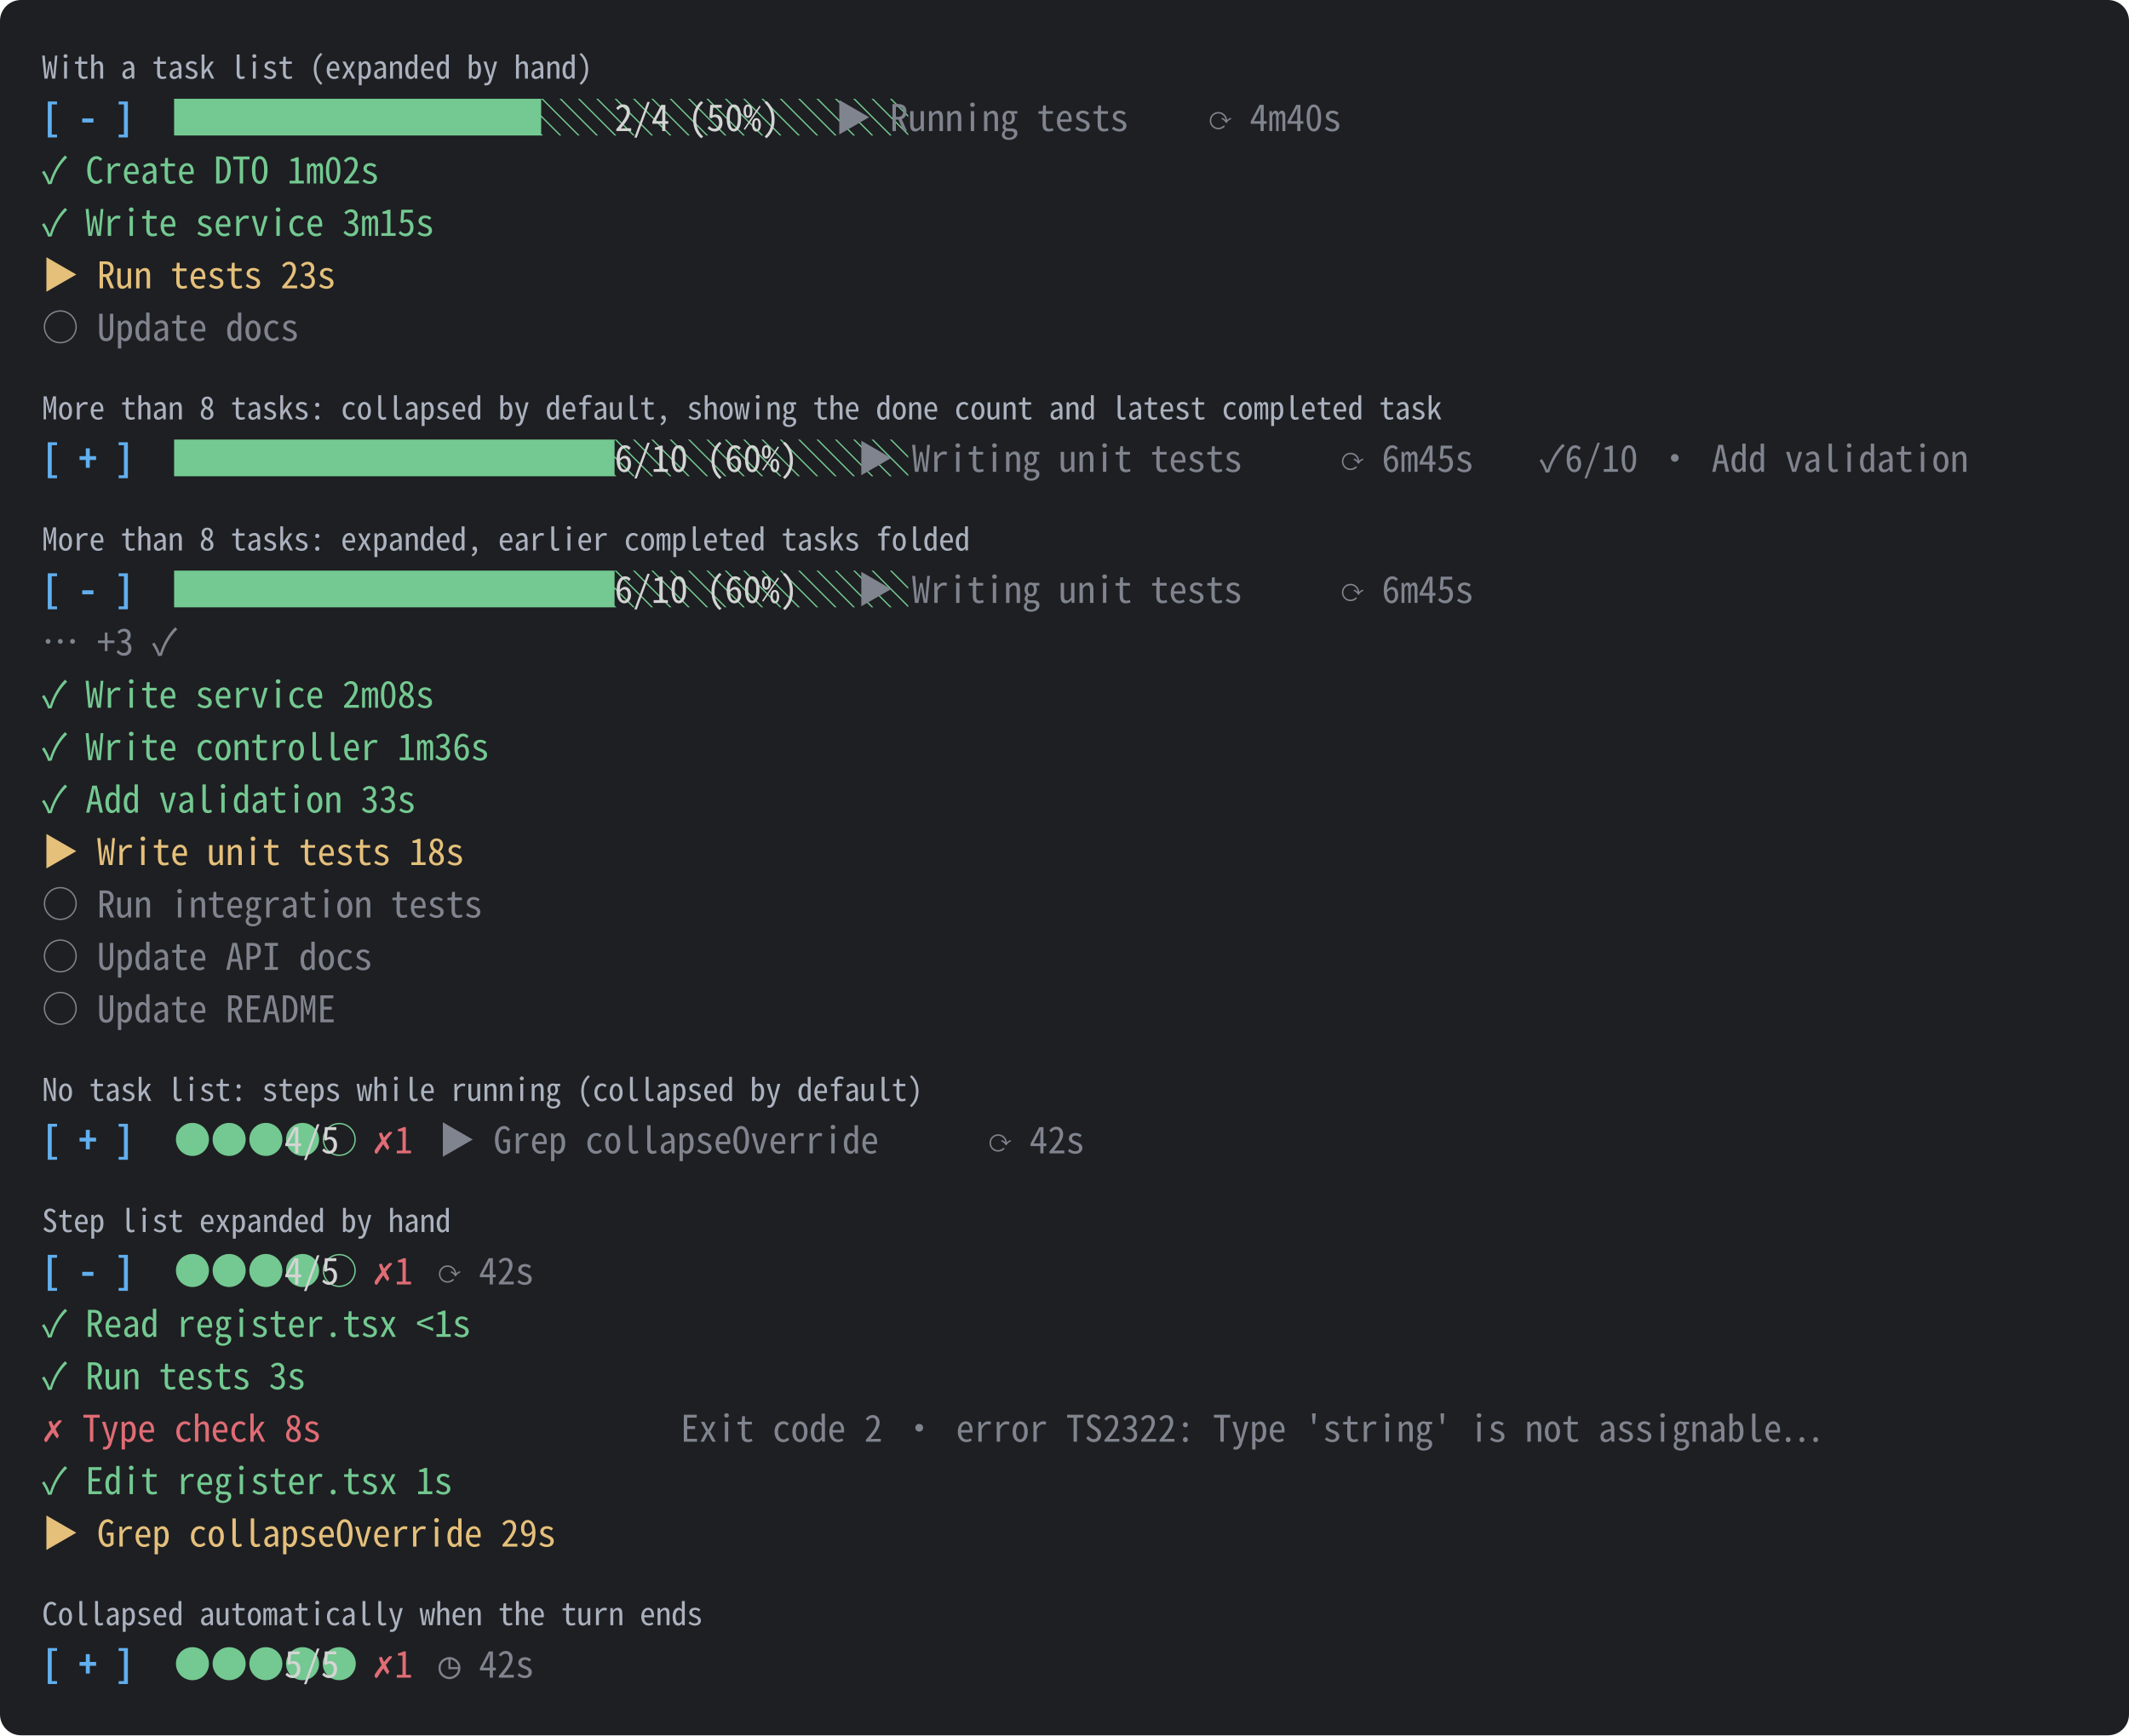
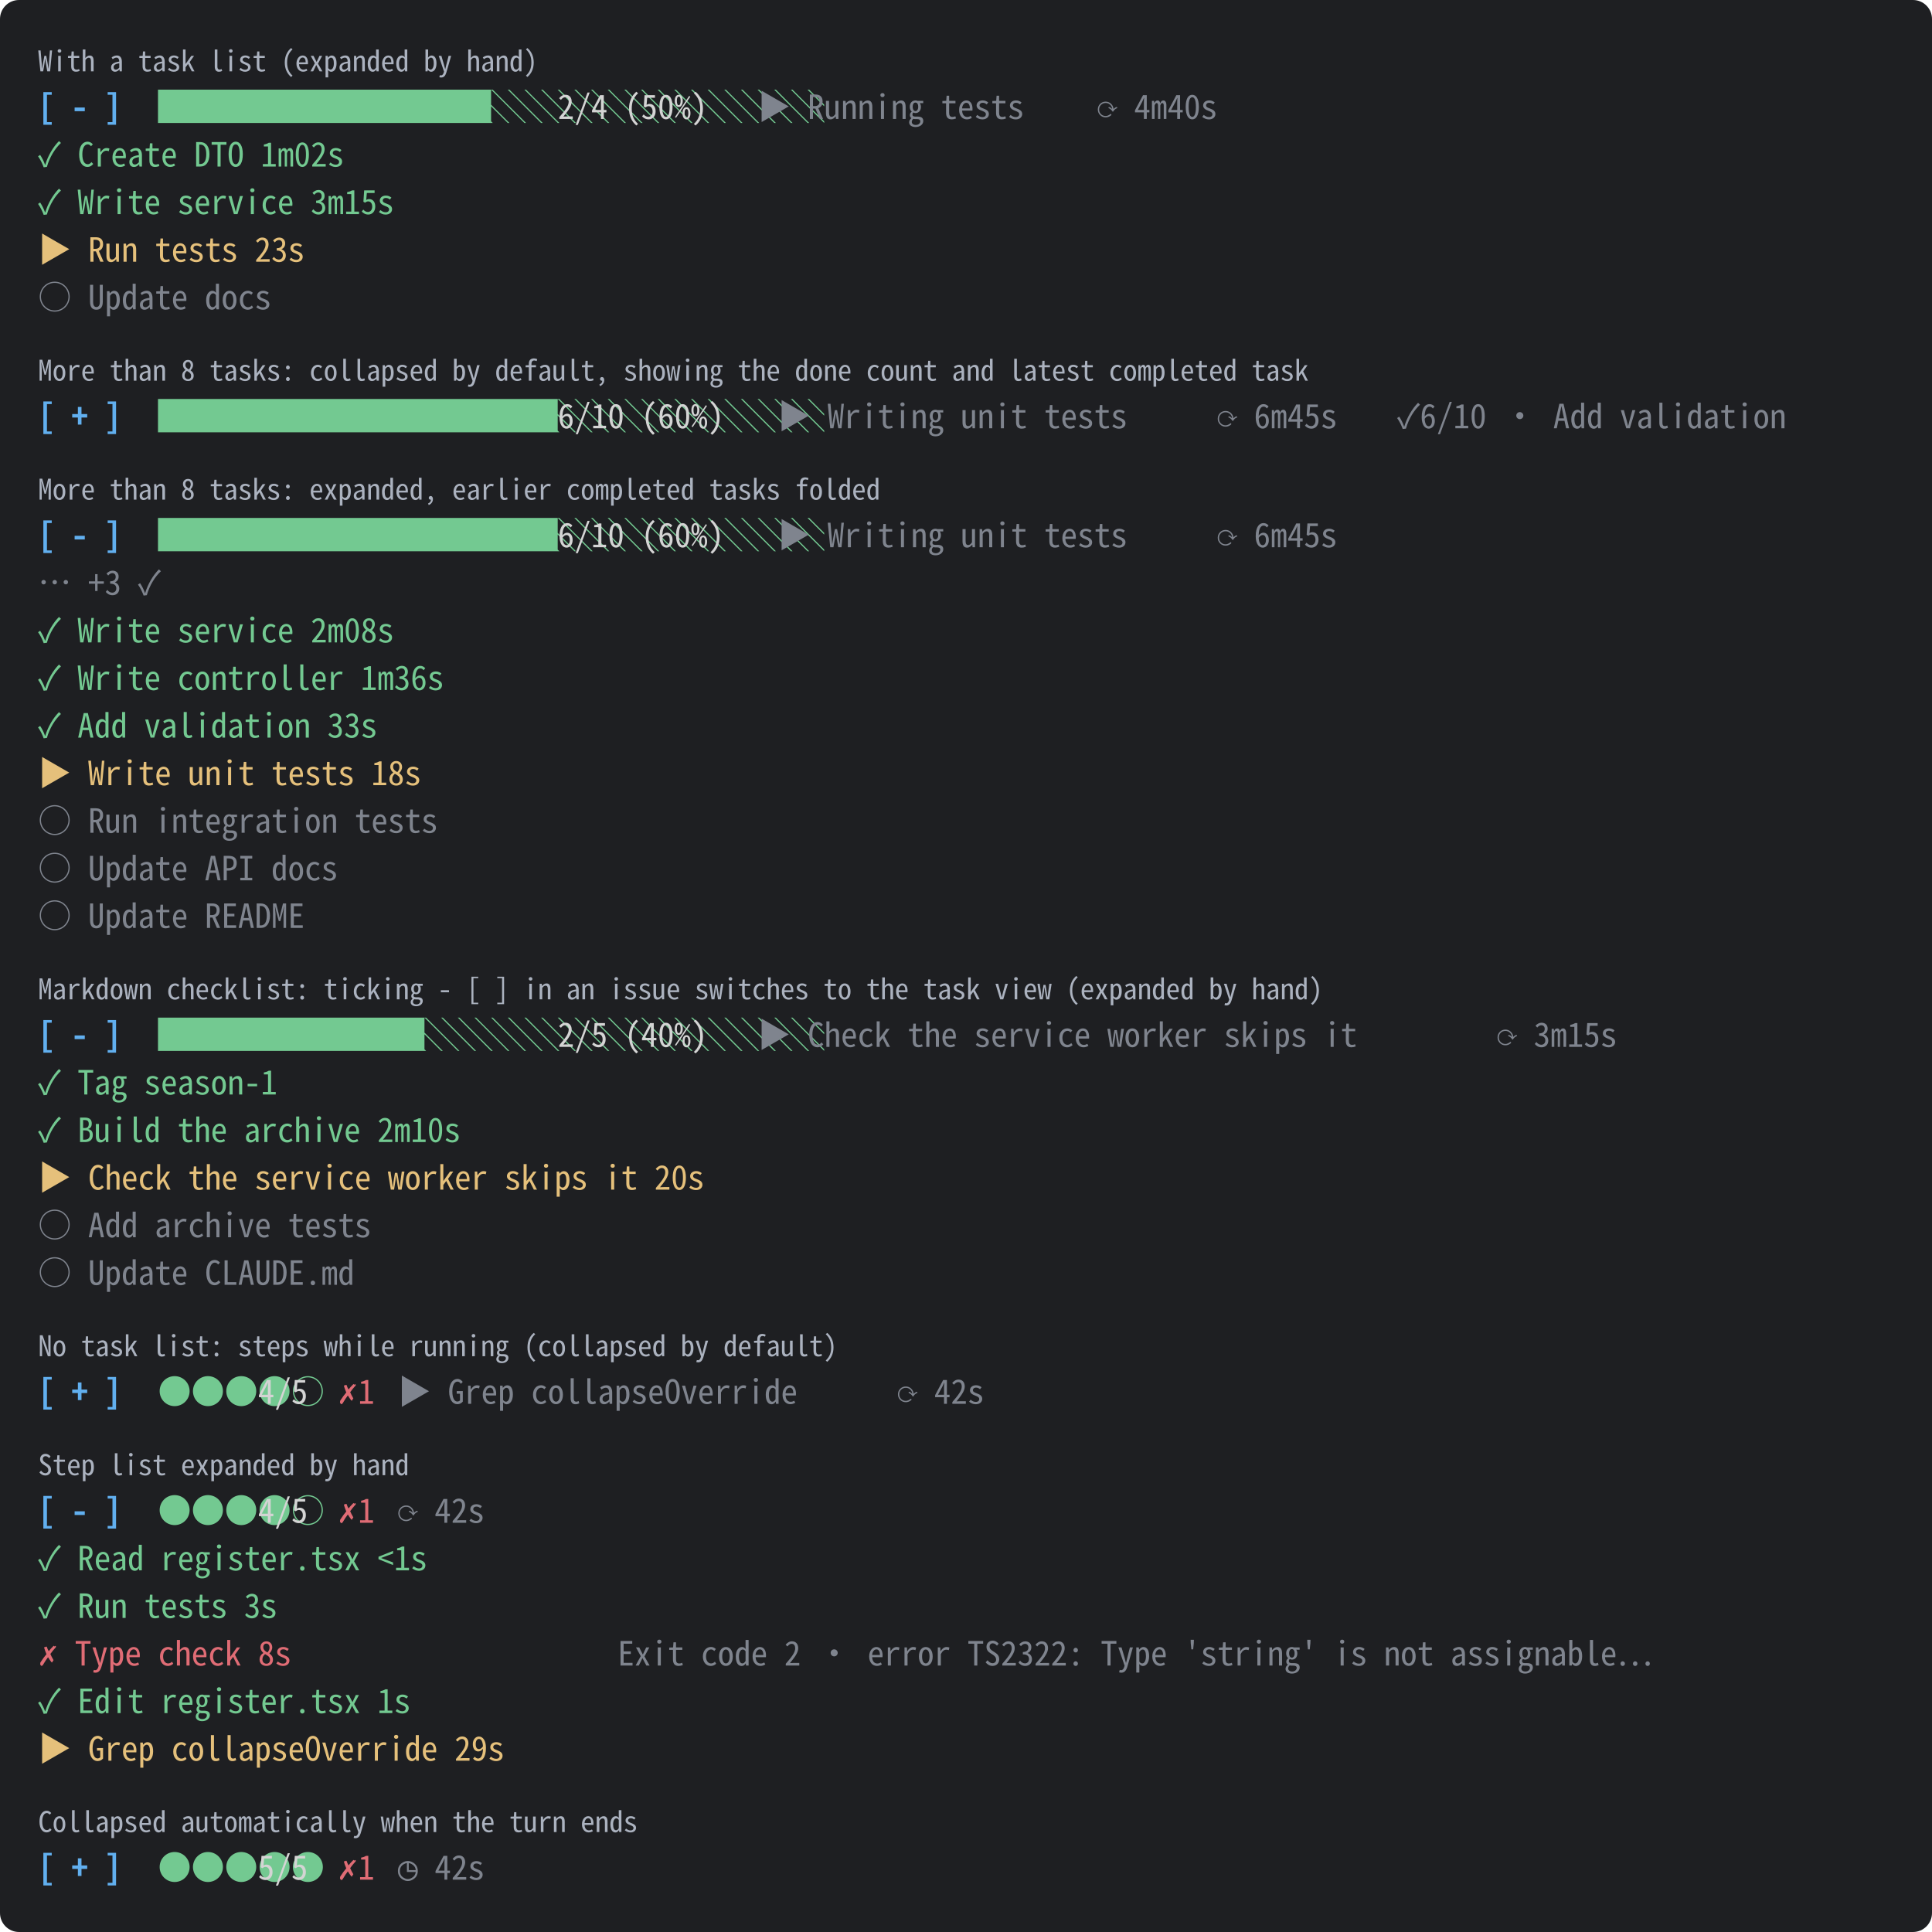
- <svg xmlns="http://www.w3.org/2000/svg" width="812" height="662" viewBox="0 0 812 662" role="img" aria-label="task-progress preview">
+ <svg xmlns="http://www.w3.org/2000/svg" width="812" height="812" viewBox="0 0 812 812" role="img" aria-label="task-progress preview">
  <style>text{font-family:Menlo,Monaco,Consolas,"Noto Sans Mono CJK TC","PingFang TC",monospace;font-size:14px;white-space:pre} .t{fill:#abb2bf;font-size:12px}</style>
  <rect width="100%" height="100%" rx="8" fill="#1e1f22" />
  <text x="16" y="30" class="t">With a task list (expanded by hand)</text>
  <text x="16.0 24.4 32.8 41.2 49.6" y="50" fill="#61afef" font-weight="bold">[ - ]</text>
  <text x="66.4 74.8 83.2 91.6 100.0 108.4 116.8 125.2 133.6 142.0 150.4 158.8 167.2 175.6 184.0 192.4 200.8 209.2 217.6 226.0" y="50" fill="#73c991">██████████░░░░░░░░░░</text>
  <text x="234.4 242.8 251.2 259.6 268.0 276.4 284.8 293.2 301.6 310.0" y="50" fill="#d4d4d4"> 2/4 (50%)</text>
  <text x="318.4 326.8 335.2 343.6 352.0 360.4 368.8 377.2 385.6 394.0 402.4 410.8 419.2 427.6 436.0 444.4 452.8" y="50" fill="#7f848e">  ▶ Running tests</text>
  <text x="461.2 469.6 478.0 486.4 494.8 503.2 511.6 520.0 528.4" y="50" fill="#7f848e">  ⟳ 4m40s</text>
  <text x="16.0 24.4 32.8 41.2 49.6 58.0 66.4 74.8 83.2 91.6 100.0 108.4 116.8 125.2 133.6 142.0 150.4 158.8 167.2 175.6 184.0 192.4 200.8 209.2" y="70" fill="#73c991">  ✓ Create DTO     1m02s</text>
  <text x="16.0 24.4 32.8 41.2 49.6 58.0 66.4 74.8 83.2 91.6 100.0 108.4 116.8 125.2 133.6 142.0 150.4 158.8 167.2 175.6 184.0 192.4 200.8 209.2" y="90" fill="#73c991">  ✓ Write service  3m15s</text>
  <text x="16.0 24.4 32.8 41.2 49.6 58.0 66.4 74.8 83.2 91.6 100.0 108.4 116.8 125.2 133.6 142.0 150.4 158.8 167.2 175.6 184.0 192.4" y="110" fill="#e5c07b">  ▶ Run tests      23s</text>
  <text x="16.0 24.4 32.8 41.2 49.6 58.0 66.4 74.8 83.2 91.6 100.0 108.4 116.8 125.2 133.6" y="130" fill="#7f848e">  ○ Update docs</text>
  <text x="16" y="160" class="t">More than 8 tasks: collapsed by default, showing the done count and latest completed task</text>
  <text x="16.0 24.4 32.8 41.2 49.6" y="180" fill="#61afef" font-weight="bold">[ + ]</text>
  <text x="66.4 74.8 83.2 91.6 100.0 108.4 116.8 125.2 133.6 142.0 150.4 158.8 167.2 175.6 184.0 192.4 200.8 209.2 217.6 226.0" y="180" fill="#73c991">████████████░░░░░░░░</text>
  <text x="234.4 242.8 251.2 259.6 268.0 276.4 284.8 293.2 301.6 310.0 318.4" y="180" fill="#d4d4d4"> 6/10 (60%)</text>
  <text x="326.8 335.2 343.6 352.0 360.4 368.8 377.2 385.6 394.0 402.4 410.8 419.2 427.6 436.0 444.4 452.8 461.2 469.6 478.0 486.4 494.8 503.2" y="180" fill="#7f848e">  ▶ Writing unit tests</text>
  <text x="511.6 520.0 528.4 536.8 545.2 553.6 562.0 570.4 578.8" y="180" fill="#7f848e">  ⟳ 6m45s</text>
  <text x="587.2 595.6 604.0 612.4 620.8 629.2 637.6 646.0 654.4 662.8 671.2 679.6 688.0 696.4 704.8 713.2 721.6 730.0 738.4 746.8 755.2 763.6 772.0 780.4" y="180" fill="#7f848e">  ✓6/10 · Add validation</text>
  <text x="16" y="210" class="t">More than 8 tasks: expanded, earlier completed tasks folded</text>
  <text x="16.0 24.4 32.8 41.2 49.6" y="230" fill="#61afef" font-weight="bold">[ - ]</text>
  <text x="66.4 74.8 83.2 91.6 100.0 108.4 116.8 125.2 133.6 142.0 150.4 158.8 167.2 175.6 184.0 192.4 200.8 209.2 217.6 226.0" y="230" fill="#73c991">████████████░░░░░░░░</text>
  <text x="234.4 242.8 251.2 259.6 268.0 276.4 284.8 293.2 301.6 310.0 318.4" y="230" fill="#d4d4d4"> 6/10 (60%)</text>
  <text x="326.8 335.2 343.6 352.0 360.4 368.8 377.2 385.6 394.0 402.4 410.8 419.2 427.6 436.0 444.4 452.8 461.2 469.6 478.0 486.4 494.8 503.2" y="230" fill="#7f848e">  ▶ Writing unit tests</text>
  <text x="511.6 520.0 528.4 536.8 545.2 553.6 562.0 570.4 578.8" y="230" fill="#7f848e">  ⟳ 6m45s</text>
  <text x="16.0 24.4 32.8 41.2 49.6 58.0 66.4 74.8" y="250" fill="#7f848e">  … +3 ✓</text>
  <text x="16.0 24.4 32.8 41.2 49.6 58.0 66.4 74.8 83.2 91.6 100.0 108.4 116.8 125.2 133.6 142.0 150.4 158.8 167.2 175.6 184.0 192.4 200.8 209.2 217.6 226.0 234.4" y="270" fill="#73c991">  ✓ Write service     2m08s</text>
  <text x="16.0 24.4 32.8 41.2 49.6 58.0 66.4 74.8 83.2 91.6 100.0 108.4 116.8 125.2 133.6 142.0 150.4 158.8 167.2 175.6 184.0 192.4 200.8 209.2 217.6 226.0 234.4" y="290" fill="#73c991">  ✓ Write controller  1m36s</text>
  <text x="16.0 24.4 32.8 41.2 49.6 58.0 66.4 74.8 83.2 91.6 100.0 108.4 116.8 125.2 133.6 142.0 150.4 158.8 167.2 175.6 184.0 192.4 200.8 209.2 217.6" y="310" fill="#73c991">  ✓ Add validation    33s</text>
  <text x="16.0 24.4 32.8 41.2 49.6 58.0 66.4 74.8 83.2 91.6 100.0 108.4 116.8 125.2 133.6 142.0 150.4 158.8 167.2 175.6 184.0 192.4 200.8 209.2 217.6" y="330" fill="#e5c07b">  ▶ Write unit tests  18s</text>
  <text x="16.0 24.4 32.8 41.2 49.6 58.0 66.4 74.8 83.2 91.6 100.0 108.4 116.8 125.2 133.6 142.0 150.4 158.8 167.2 175.6 184.0 192.4 200.8 209.2 217.6" y="350" fill="#7f848e">  ○ Run integration tests</text>
  <text x="16.0 24.4 32.8 41.2 49.6 58.0 66.4 74.8 83.2 91.6 100.0 108.4 116.8 125.2 133.6 142.0 150.4 158.8 167.2" y="370" fill="#7f848e">  ○ Update API docs</text>
  <text x="16.0 24.4 32.8 41.2 49.6 58.0 66.4 74.8 83.2 91.6 100.0 108.4 116.8 125.2 133.6 142.0 150.4" y="390" fill="#7f848e">  ○ Update README</text>
-   <text x="16" y="420" class="t">No task list: steps while running (collapsed by default)</text>
-   <text x="16.0 24.4 32.8 41.2 49.6" y="440" fill="#61afef" font-weight="bold">[ + ]</text>
-   <text x="66.4 74.8 83.2 91.6 100.0" y="440" fill="#73c991">●●●●○</text>
-   <text x="108.4 116.8 125.2 133.6" y="440" fill="#d4d4d4"> 4/5</text>
-   <text x="142.0 150.4 158.8" y="440" fill="#e06c75"> ✗1</text>
-   <text x="167.2 175.6 184.0 192.4 200.8 209.2 217.6 226.0 234.4 242.8 251.2 259.6 268.0 276.4 284.8 293.2 301.6 310.0 318.4 326.8 335.2 343.6 352.0 360.4 368.8" y="440" fill="#7f848e">  ▶ Grep collapseOverride</text>
-   <text x="377.2 385.6 394.0 402.4 410.8 419.2 427.6" y="440" fill="#7f848e">  ⟳ 42s</text>
-   <text x="16" y="470" class="t">Step list expanded by hand</text>
-   <text x="16.0 24.4 32.8 41.2 49.6" y="490" fill="#61afef" font-weight="bold">[ - ]</text>
-   <text x="66.4 74.8 83.2 91.6 100.0" y="490" fill="#73c991">●●●●○</text>
-   <text x="108.4 116.8 125.2 133.6" y="490" fill="#d4d4d4"> 4/5</text>
-   <text x="142.0 150.4 158.8" y="490" fill="#e06c75"> ✗1</text>
-   <text x="167.2 175.6 184.0 192.4 200.8 209.2 217.6" y="490" fill="#7f848e">  ⟳ 42s</text>
-   <text x="16.0 24.4 32.8 41.2 49.6 58.0 66.4 74.8 83.2 91.6 100.0 108.4 116.8 125.2 133.6 142.0 150.4 158.8 167.2 175.6 184.0 192.4 200.8 209.2 217.6 226.0 234.4 242.8 251.2 259.6" y="510" fill="#73c991">  ✓ Read register.tsx      &lt;1s</text>
-   <text x="16.0 24.4 32.8 41.2 49.6 58.0 66.4 74.8 83.2 91.6 100.0 108.4 116.8 125.2 133.6 142.0 150.4 158.8 167.2 175.6 184.0 192.4 200.8 209.2 217.6 226.0 234.4 242.8 251.2" y="530" fill="#73c991">  ✓ Run tests              3s</text>
-   <text x="16.0 24.4 32.8 41.2 49.6 58.0 66.4 74.8 83.2 91.6 100.0 108.4 116.8 125.2 133.6 142.0 150.4 158.8 167.2 175.6 184.0 192.4 200.8 209.2 217.6 226.0 234.4 242.8 251.2" y="550" fill="#e06c75">  ✗ Type check             8s</text>
-   <text x="259.6 268.0 276.4 284.8 293.2 301.6 310.0 318.4 326.8 335.2 343.6 352.0 360.4 368.8 377.2 385.6 394.0 402.4 410.8 419.2 427.6 436.0 444.4 452.8 461.2 469.6 478.0 486.4 494.8 503.2 511.6 520.0 528.4 536.8 545.2 553.6 562.0 570.4 578.8 587.2 595.6 604.0 612.4 620.8 629.2 637.6 646.0 654.4 662.8 671.2 679.6 688.0 696.4 704.8 713.2 721.6 730.0 738.4 746.8 755.2 763.6 772.0" y="550" fill="#7f848e">  Exit code 2 · error TS2322: Type 'string' is not assignable…</text>
-   <text x="16.0 24.4 32.8 41.2 49.6 58.0 66.4 74.8 83.2 91.6 100.0 108.4 116.8 125.2 133.6 142.0 150.4 158.8 167.2 175.6 184.0 192.4 200.8 209.2 217.6 226.0 234.4 242.8 251.2" y="570" fill="#73c991">  ✓ Edit register.tsx      1s</text>
-   <text x="16.0 24.4 32.8 41.2 49.6 58.0 66.4 74.8 83.2 91.6 100.0 108.4 116.8 125.2 133.6 142.0 150.4 158.8 167.2 175.6 184.0 192.4 200.8 209.2 217.6 226.0 234.4 242.8 251.2 259.6" y="590" fill="#e5c07b">  ▶ Grep collapseOverride  29s</text>
-   <text x="16" y="620" class="t">Collapsed automatically when the turn ends</text>
-   <text x="16.0 24.4 32.8 41.2 49.6" y="640" fill="#61afef" font-weight="bold">[ + ]</text>
-   <text x="66.4 74.8 83.2 91.6 100.0" y="640" fill="#73c991">●●●●●</text>
-   <text x="108.4 116.8 125.2 133.6" y="640" fill="#d4d4d4"> 5/5</text>
+   <text x="16" y="420" class="t">Markdown checklist: ticking - [ ] in an issue switches to the task view (expanded by hand)</text>
+   <text x="16.0 24.4 32.8 41.2 49.6" y="440" fill="#61afef" font-weight="bold">[ - ]</text>
+   <text x="66.4 74.8 83.2 91.6 100.0 108.4 116.8 125.2 133.6 142.0 150.4 158.8 167.2 175.6 184.0 192.4 200.8 209.2 217.6 226.0" y="440" fill="#73c991">████████░░░░░░░░░░░░</text>
+   <text x="234.4 242.8 251.2 259.6 268.0 276.4 284.8 293.2 301.6 310.0" y="440" fill="#d4d4d4"> 2/5 (40%)</text>
+   <text x="318.4 326.8 335.2 343.6 352.0 360.4 368.8 377.2 385.6 394.0 402.4 410.8 419.2 427.6 436.0 444.4 452.8 461.2 469.6 478.0 486.4 494.8 503.2 511.6 520.0 528.4 536.8 545.2 553.6 562.0 570.4 578.8 587.2 595.6 604.0 612.4 620.8" y="440" fill="#7f848e">  ▶ Check the service worker skips it</text>
+   <text x="629.2 637.6 646.0 654.4 662.8 671.2 679.6 688.0 696.4" y="440" fill="#7f848e">  ⟳ 3m15s</text>
+   <text x="16.0 24.4 32.8 41.2 49.6 58.0 66.4 74.8 83.2 91.6 100.0 108.4 116.8 125.2 133.6 142.0" y="460" fill="#73c991">  ✓ Tag season-1</text>
+   <text x="16.0 24.4 32.8 41.2 49.6 58.0 66.4 74.8 83.2 91.6 100.0 108.4 116.8 125.2 133.6 142.0 150.4 158.8 167.2 175.6 184.0 192.4 200.8 209.2 217.6 226.0 234.4 242.8 251.2 259.6 268.0 276.4 284.8 293.2 301.6 310.0 318.4 326.8 335.2 343.6 352.0 360.4 368.8 377.2" y="480" fill="#73c991">  ✓ Build the archive                  2m10s</text>
+   <text x="16.0 24.4 32.8 41.2 49.6 58.0 66.4 74.8 83.2 91.6 100.0 108.4 116.8 125.2 133.6 142.0 150.4 158.8 167.2 175.6 184.0 192.4 200.8 209.2 217.6 226.0 234.4 242.8 251.2 259.6 268.0 276.4 284.8 293.2 301.6 310.0 318.4 326.8 335.2 343.6 352.0 360.4" y="500" fill="#e5c07b">  ▶ Check the service worker skips it  20s</text>
+   <text x="16.0 24.4 32.8 41.2 49.6 58.0 66.4 74.8 83.2 91.6 100.0 108.4 116.8 125.2 133.6 142.0 150.4 158.8 167.2 175.6 184.0" y="520" fill="#7f848e">  ○ Add archive tests</text>
+   <text x="16.0 24.4 32.8 41.2 49.6 58.0 66.4 74.8 83.2 91.6 100.0 108.4 116.8 125.2 133.6 142.0 150.4 158.8 167.2 175.6" y="540" fill="#7f848e">  ○ Update CLAUDE.md</text>
+   <text x="16" y="570" class="t">No task list: steps while running (collapsed by default)</text>
+   <text x="16.0 24.4 32.8 41.2 49.6" y="590" fill="#61afef" font-weight="bold">[ + ]</text>
+   <text x="66.4 74.8 83.2 91.6 100.0" y="590" fill="#73c991">●●●●○</text>
+   <text x="108.4 116.8 125.2 133.6" y="590" fill="#d4d4d4"> 4/5</text>
+   <text x="142.0 150.4 158.8" y="590" fill="#e06c75"> ✗1</text>
+   <text x="167.2 175.6 184.0 192.4 200.8 209.2 217.6 226.0 234.4 242.8 251.2 259.6 268.0 276.4 284.8 293.2 301.6 310.0 318.4 326.8 335.2 343.6 352.0 360.4 368.8" y="590" fill="#7f848e">  ▶ Grep collapseOverride</text>
+   <text x="377.2 385.6 394.0 402.4 410.8 419.2 427.6" y="590" fill="#7f848e">  ⟳ 42s</text>
+   <text x="16" y="620" class="t">Step list expanded by hand</text>
+   <text x="16.0 24.4 32.8 41.2 49.6" y="640" fill="#61afef" font-weight="bold">[ - ]</text>
+   <text x="66.4 74.8 83.2 91.6 100.0" y="640" fill="#73c991">●●●●○</text>
+   <text x="108.4 116.8 125.2 133.6" y="640" fill="#d4d4d4"> 4/5</text>
  <text x="142.0 150.4 158.8" y="640" fill="#e06c75"> ✗1</text>
-   <text x="167.2 175.6 184.0 192.4 200.8 209.2 217.6" y="640" fill="#7f848e">  ◷ 42s</text>
+   <text x="167.2 175.6 184.0 192.4 200.8 209.2 217.6" y="640" fill="#7f848e">  ⟳ 42s</text>
+   <text x="16.0 24.4 32.8 41.2 49.6 58.0 66.4 74.8 83.2 91.6 100.0 108.4 116.8 125.2 133.6 142.0 150.4 158.8 167.2 175.6 184.0 192.4 200.8 209.2 217.6 226.0 234.4 242.8 251.2 259.6" y="660" fill="#73c991">  ✓ Read register.tsx      &lt;1s</text>
+   <text x="16.0 24.4 32.8 41.2 49.6 58.0 66.4 74.8 83.2 91.6 100.0 108.4 116.8 125.2 133.6 142.0 150.4 158.8 167.2 175.6 184.0 192.4 200.8 209.2 217.6 226.0 234.4 242.8 251.2" y="680" fill="#73c991">  ✓ Run tests              3s</text>
+   <text x="16.0 24.4 32.8 41.2 49.6 58.0 66.4 74.8 83.2 91.6 100.0 108.4 116.8 125.2 133.6 142.0 150.4 158.8 167.2 175.6 184.0 192.4 200.8 209.2 217.6 226.0 234.4 242.8 251.2" y="700" fill="#e06c75">  ✗ Type check             8s</text>
+   <text x="259.6 268.0 276.4 284.8 293.2 301.6 310.0 318.4 326.8 335.2 343.6 352.0 360.4 368.8 377.2 385.6 394.0 402.4 410.8 419.2 427.6 436.0 444.4 452.8 461.2 469.6 478.0 486.4 494.8 503.2 511.6 520.0 528.4 536.8 545.2 553.6 562.0 570.4 578.8 587.2 595.6 604.0 612.4 620.8 629.2 637.6 646.0 654.4 662.8 671.2 679.6 688.0 696.4 704.8 713.2 721.6 730.0 738.4 746.8 755.2 763.6 772.0" y="700" fill="#7f848e">  Exit code 2 · error TS2322: Type 'string' is not assignable…</text>
+   <text x="16.0 24.4 32.8 41.2 49.6 58.0 66.4 74.8 83.2 91.6 100.0 108.4 116.8 125.2 133.6 142.0 150.4 158.8 167.2 175.6 184.0 192.4 200.8 209.2 217.6 226.0 234.4 242.8 251.2" y="720" fill="#73c991">  ✓ Edit register.tsx      1s</text>
+   <text x="16.0 24.4 32.8 41.2 49.6 58.0 66.4 74.8 83.2 91.6 100.0 108.4 116.8 125.2 133.6 142.0 150.4 158.8 167.2 175.6 184.0 192.4 200.8 209.2 217.6 226.0 234.4 242.8 251.2 259.6" y="740" fill="#e5c07b">  ▶ Grep collapseOverride  29s</text>
+   <text x="16" y="770" class="t">Collapsed automatically when the turn ends</text>
+   <text x="16.0 24.4 32.8 41.2 49.6" y="790" fill="#61afef" font-weight="bold">[ + ]</text>
+   <text x="66.4 74.8 83.2 91.6 100.0" y="790" fill="#73c991">●●●●●</text>
+   <text x="108.4 116.8 125.2 133.6" y="790" fill="#d4d4d4"> 5/5</text>
+   <text x="142.0 150.4 158.8" y="790" fill="#e06c75"> ✗1</text>
+   <text x="167.2 175.6 184.0 192.4 200.8 209.2 217.6" y="790" fill="#7f848e">  ◷ 42s</text>
</svg>
